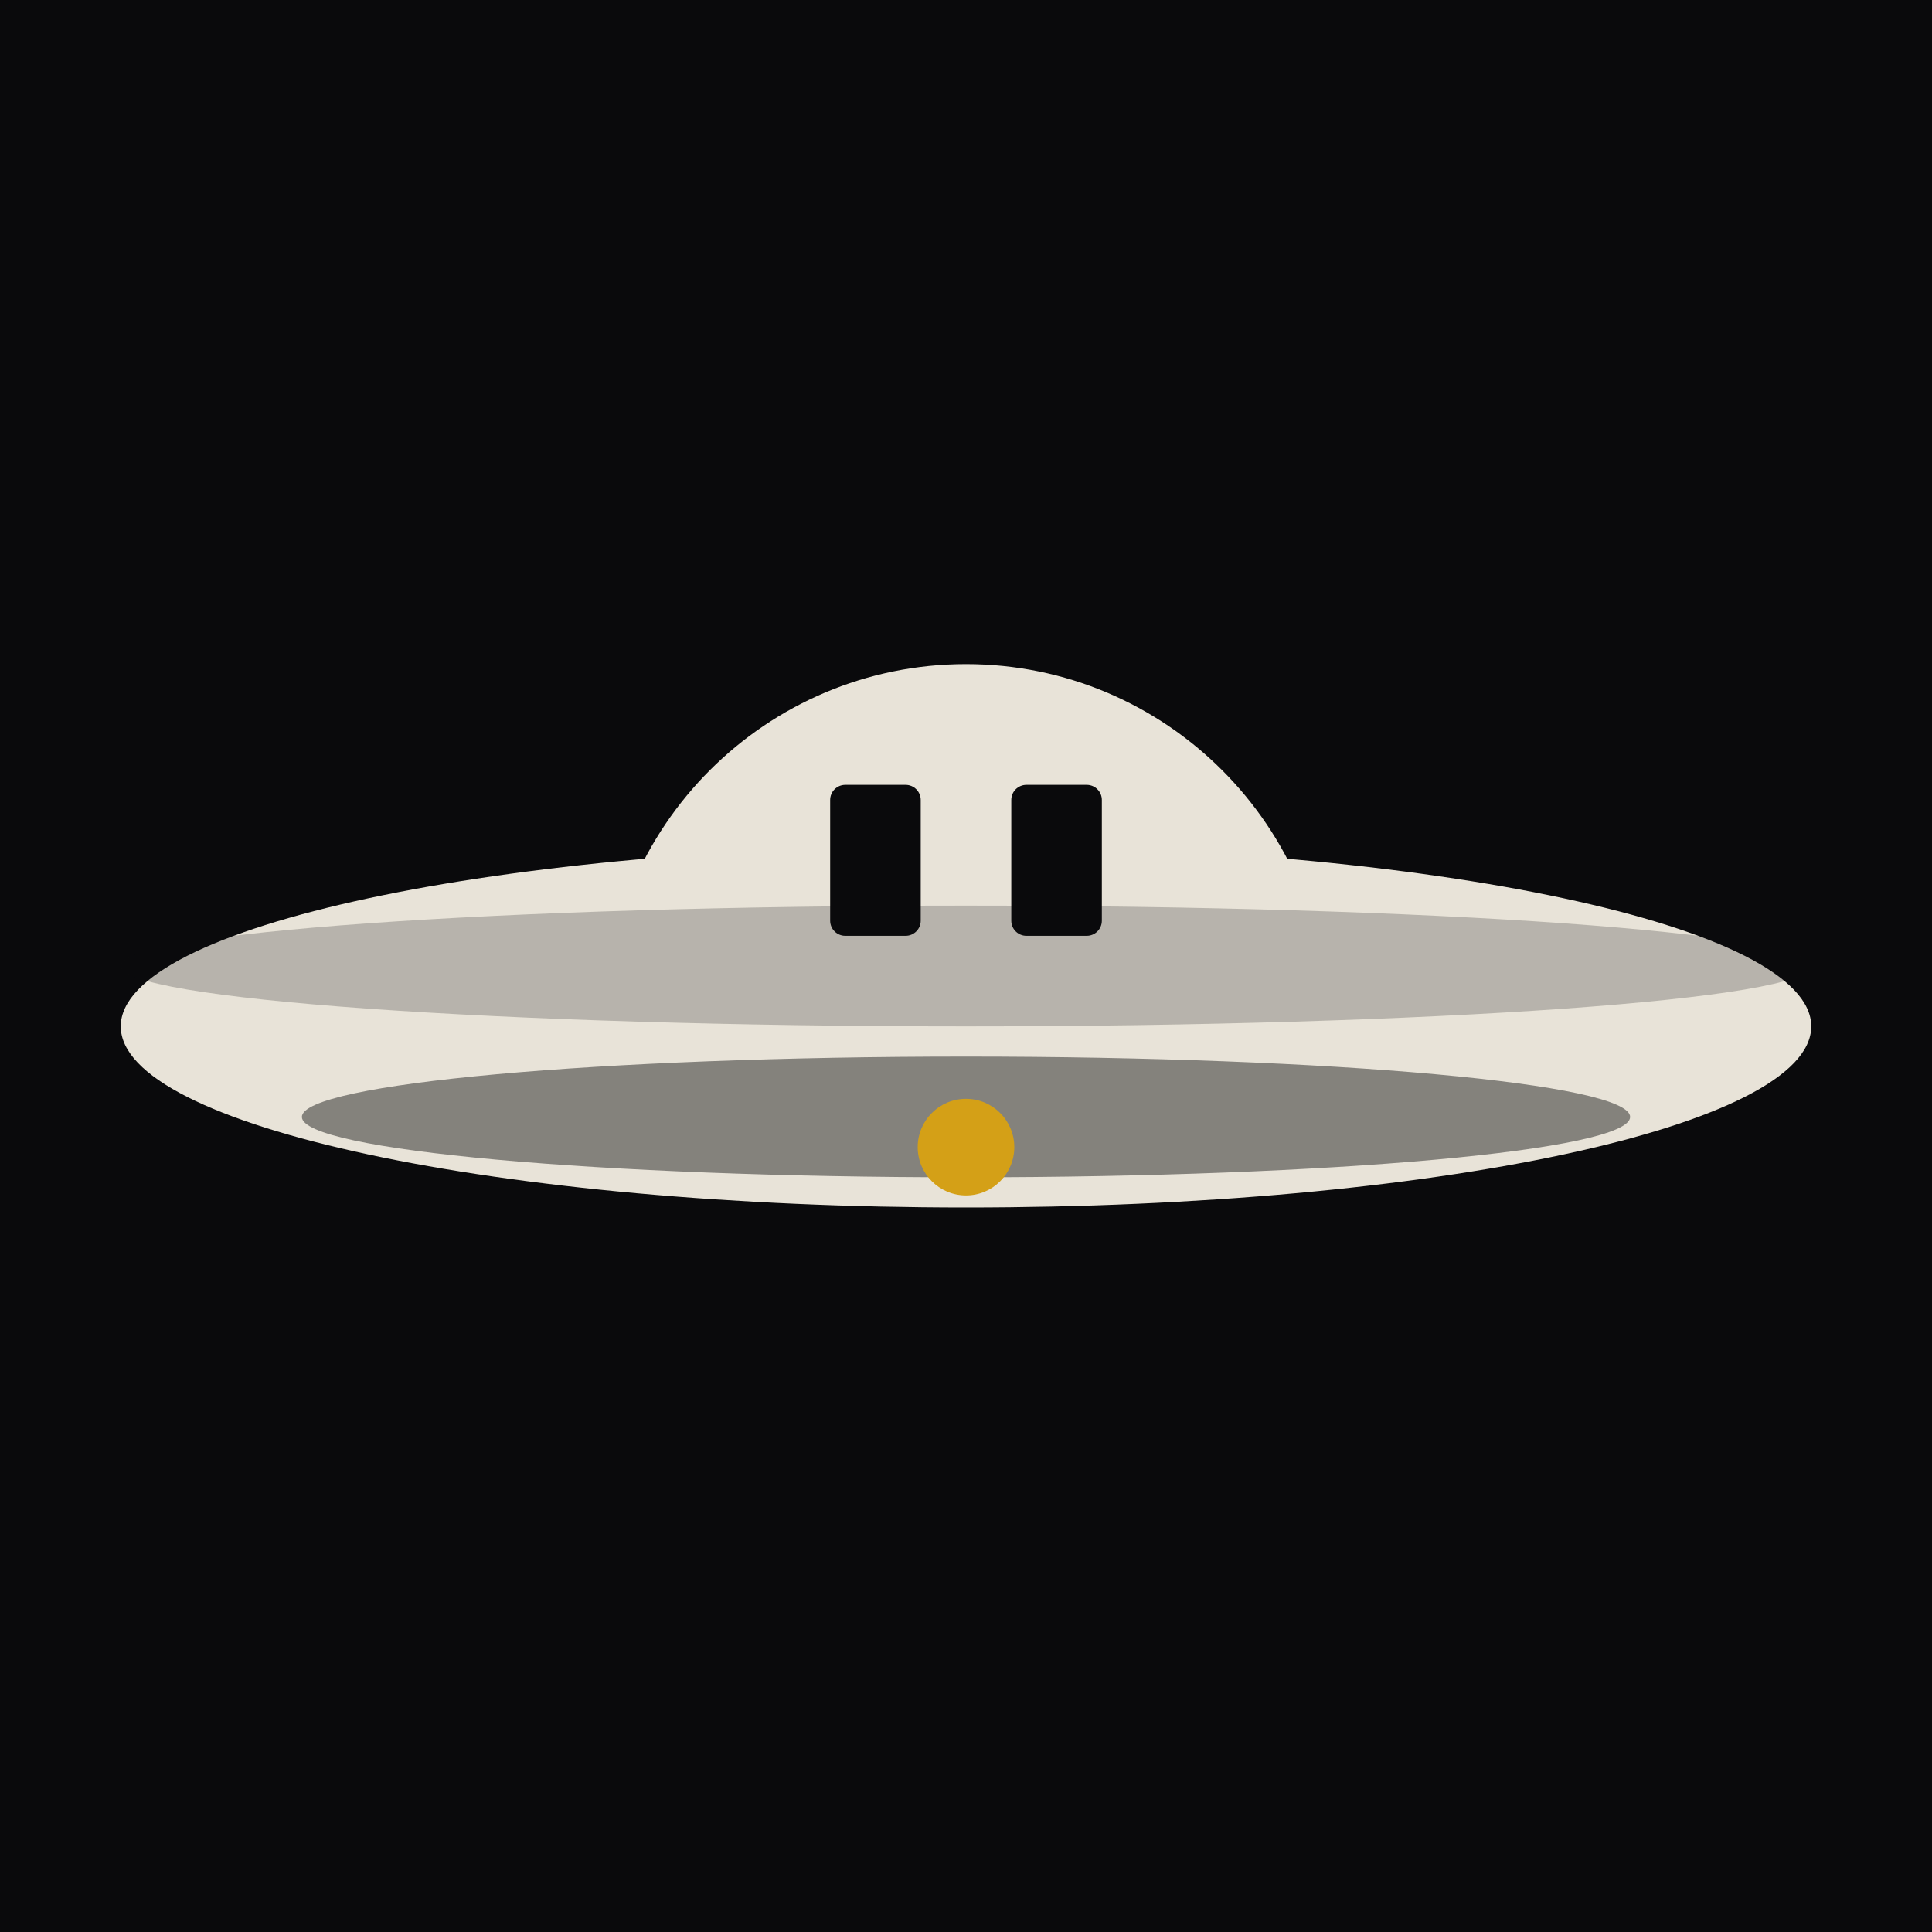
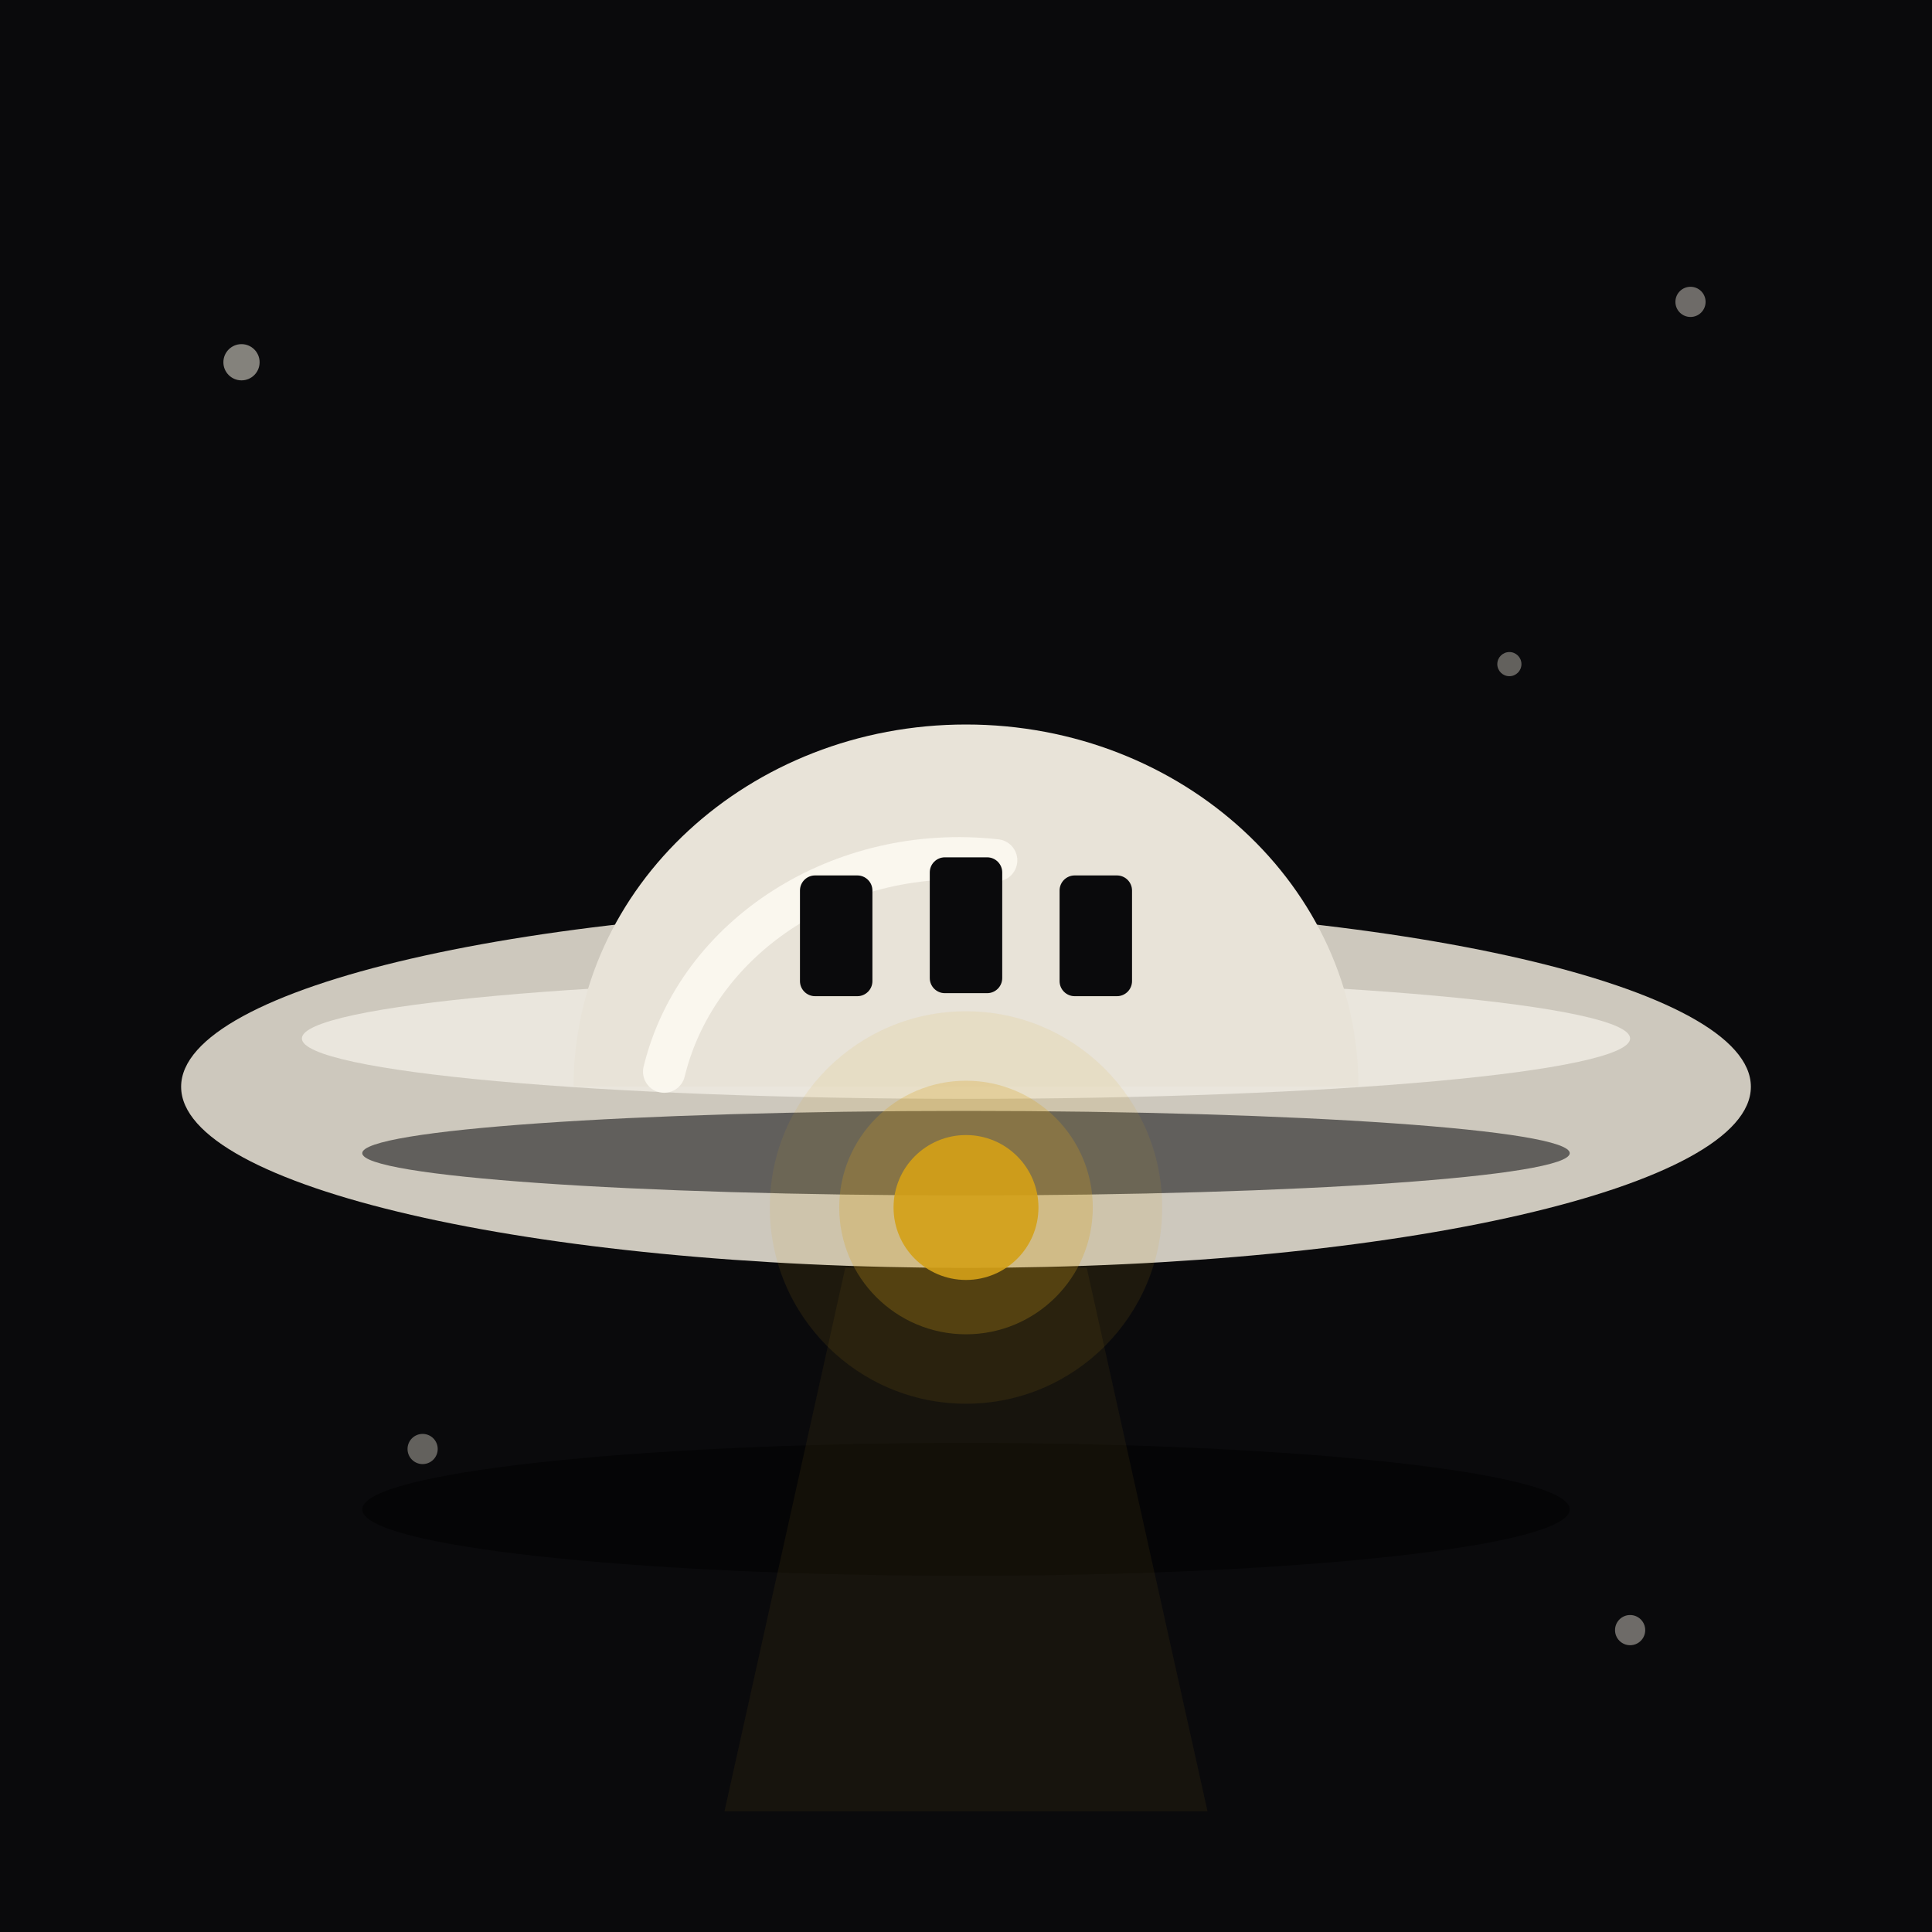
- <svg xmlns="http://www.w3.org/2000/svg" viewBox="0 0 64 64">
+ <svg xmlns="http://www.w3.org/2000/svg" viewBox="0 0 64 64" role="img" aria-label="realufo.org — classic-disk UFO">
  <rect width="64" height="64" fill="#0a0a0c" />
-   <ellipse cx="32" cy="34" rx="28" ry="6" fill="#e8e3d8" />
-   <path d="M 20 34 A 12 12 0 0 1 44 34 Z" fill="#e8e3d8" />
-   <ellipse cx="32" cy="32" rx="28" ry="2" fill="#0a0a0c" opacity="0.22" />
-   <ellipse cx="32" cy="37" rx="22" ry="2" fill="#0a0a0c" opacity="0.45" />
-   <rect x="27.5" y="26" width="3" height="5" rx="0.5" fill="#0a0a0c" />
-   <rect x="33.5" y="26" width="3" height="5" rx="0.5" fill="#0a0a0c" />
-   <circle cx="32" cy="38" r="1.6" fill="#d4a017" />
+   <circle cx="8" cy="12" r="0.6" fill="#e8e3d8" opacity="0.55" />
+   <circle cx="56" cy="10" r="0.5" fill="#e8e3d8" opacity="0.45" />
+   <circle cx="50" cy="22" r="0.4" fill="#e8e3d8" opacity="0.4" />
+   <circle cx="14" cy="48" r="0.5" fill="#e8e3d8" opacity="0.4" />
+   <circle cx="54" cy="54" r="0.5" fill="#e8e3d8" opacity="0.45" />
+   <ellipse cx="32" cy="50" rx="20" ry="2.2" fill="#000" opacity="0.5" />
+   <path d="M 8 36 Q 32 48 56 36 Q 32 41 8 36 Z" fill="#1a1a20" />
+   <ellipse cx="32" cy="36" rx="26" ry="6" fill="#cdc8bd" />
+   <ellipse cx="32" cy="34.4" rx="22" ry="2" fill="#fdfaf2" opacity="0.6" />
+   <ellipse cx="32" cy="38.2" rx="20" ry="1.4" fill="#0a0a0c" opacity="0.55" />
+   <path d="M 19 36 A 13 12 0 0 1 45 36 Z" fill="#e8e3d8" />
+   <path d="M 22 35.5 A 10 9 0 0 1 33 28.5" stroke="#fdfaf2" stroke-width="1.4" fill="none" stroke-linecap="round" opacity="0.85" />
+   <rect x="26.5" y="29" width="2.4" height="4" rx="0.5" fill="#0a0a0c" />
+   <rect x="30.8" y="28.4" width="2.4" height="4.5" rx="0.5" fill="#0a0a0c" />
+   <rect x="35.1" y="29" width="2.4" height="4" rx="0.5" fill="#0a0a0c" />
+   <circle cx="32" cy="40" r="2.4" fill="#d4a017" opacity="0.9" />
+   <circle cx="32" cy="40" r="4.2" fill="#d4a017" opacity="0.25" />
+   <circle cx="32" cy="40" r="6.5" fill="#d4a017" opacity="0.1" />
+   <path d="M 28 42 L 24 60 L 40 60 L 36 42 Z" fill="#d4a017" opacity="0.07" />
</svg>
